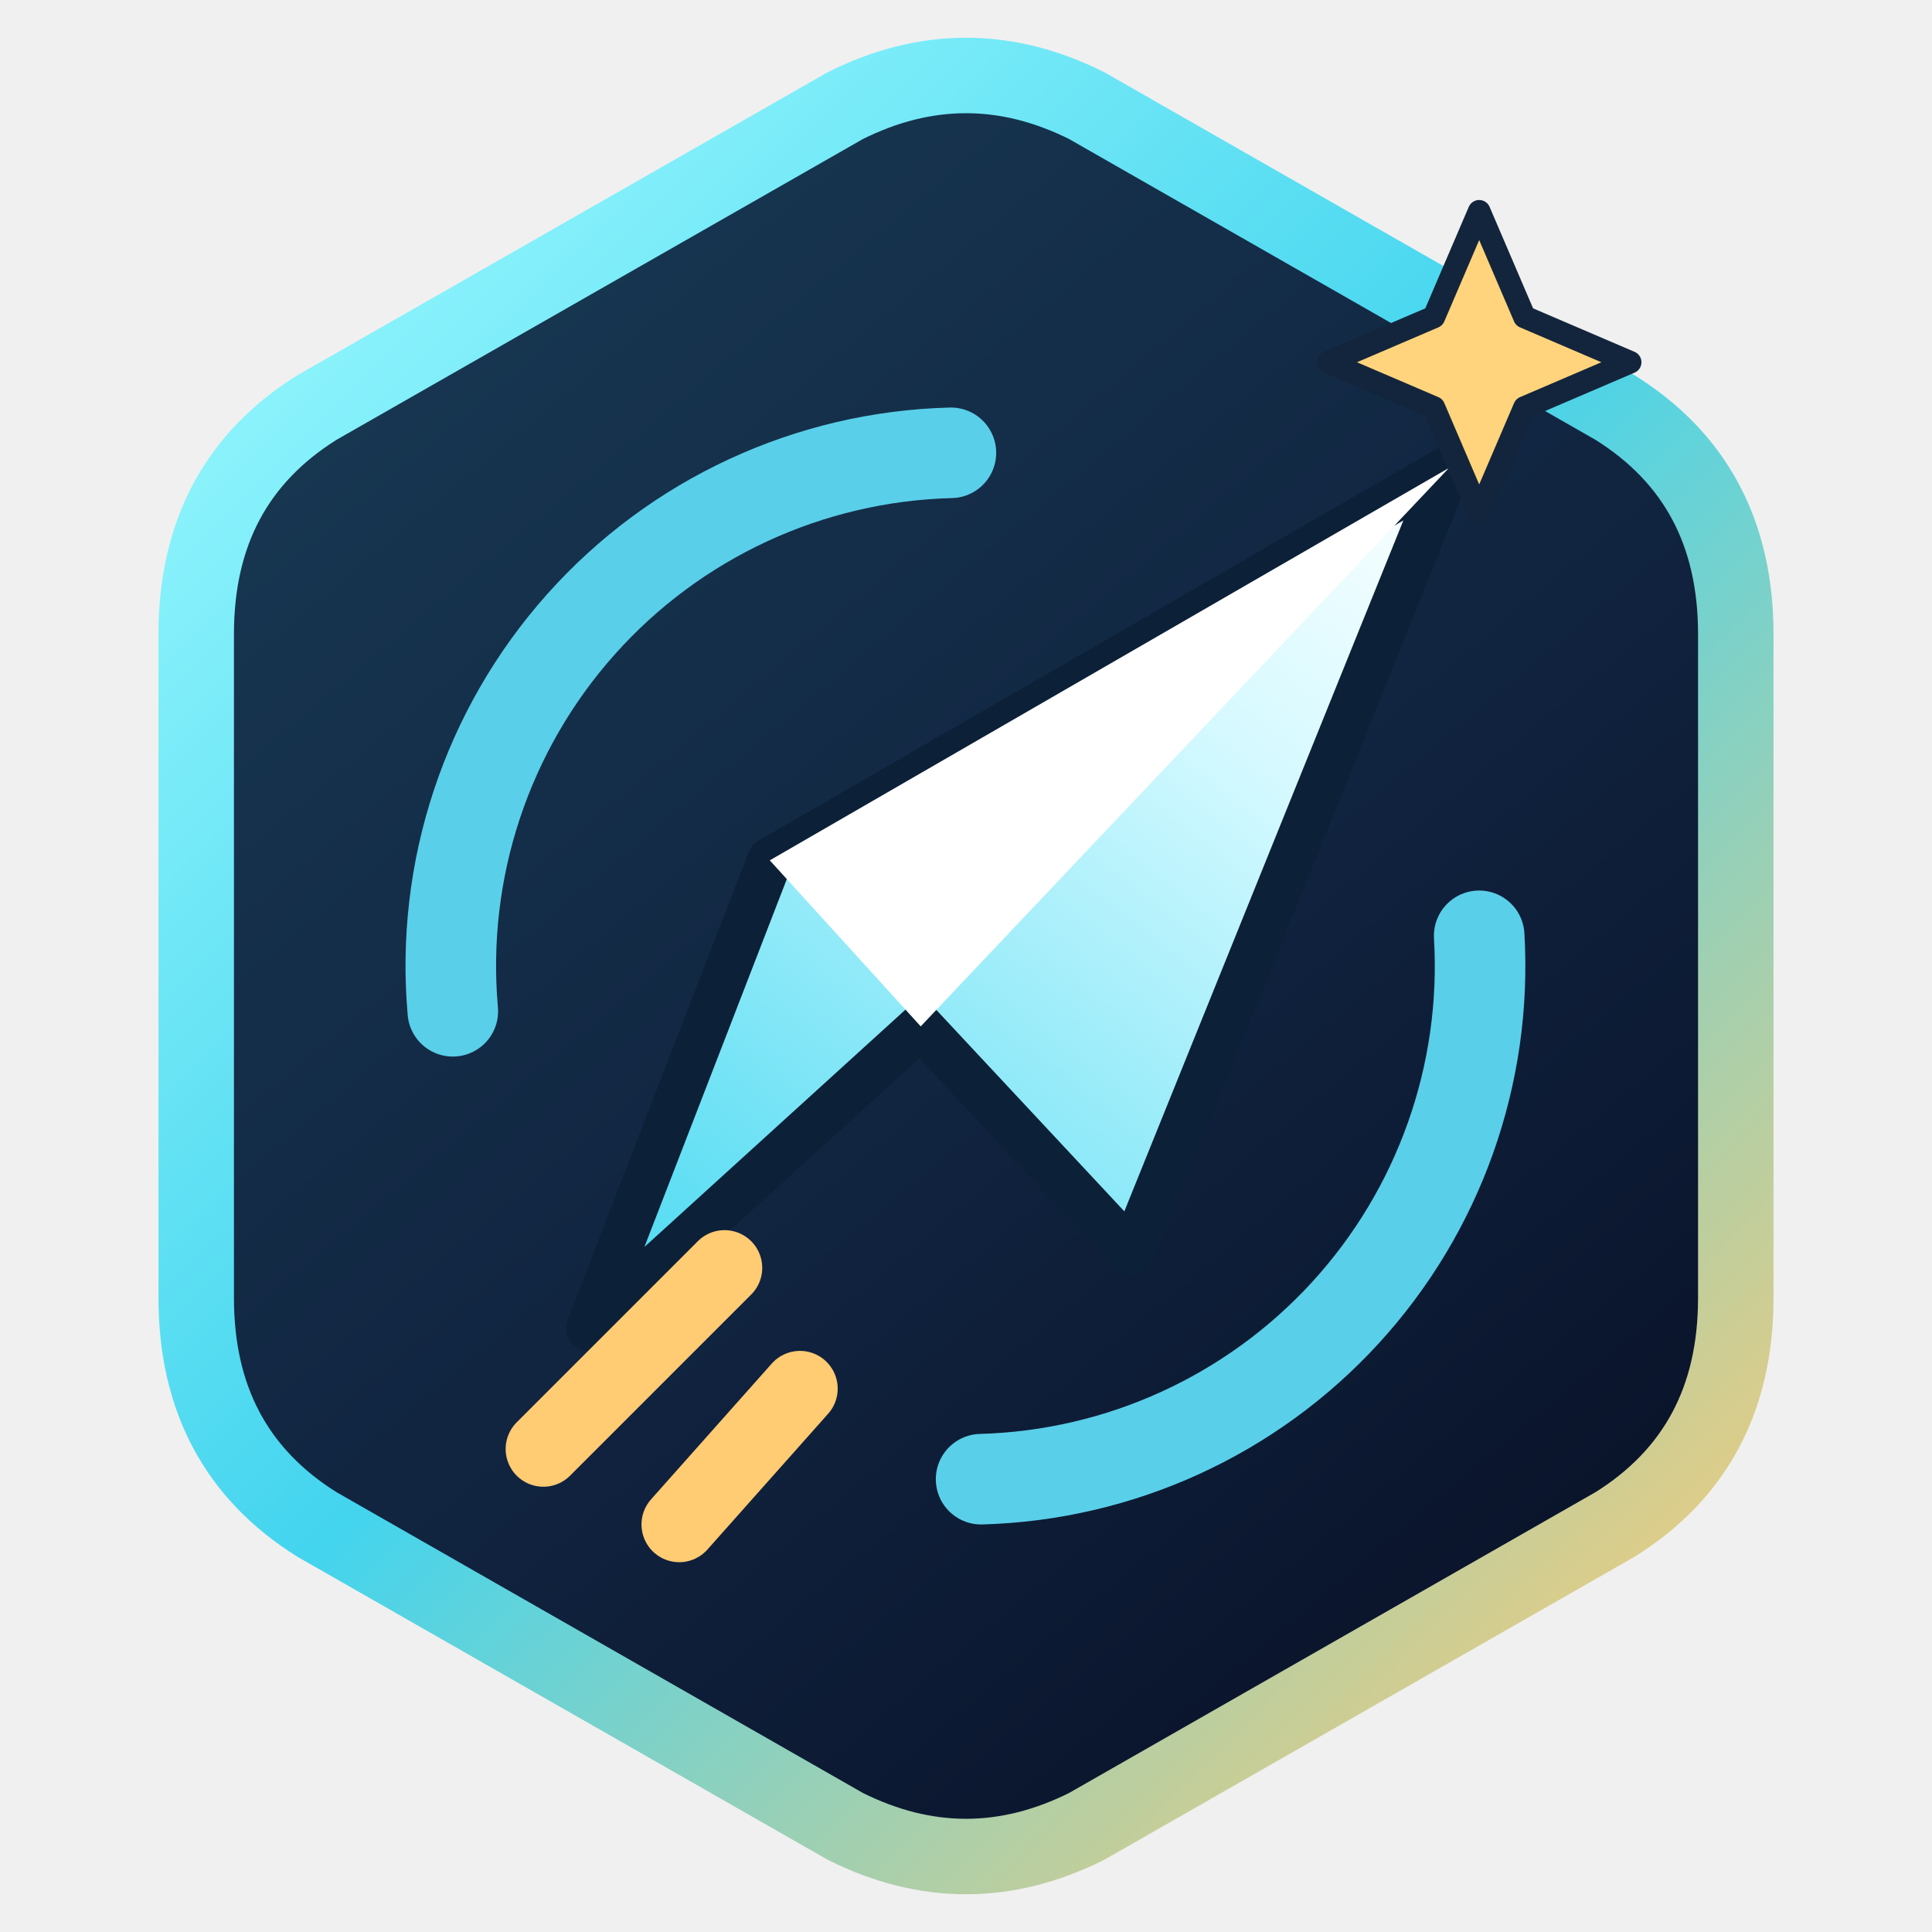
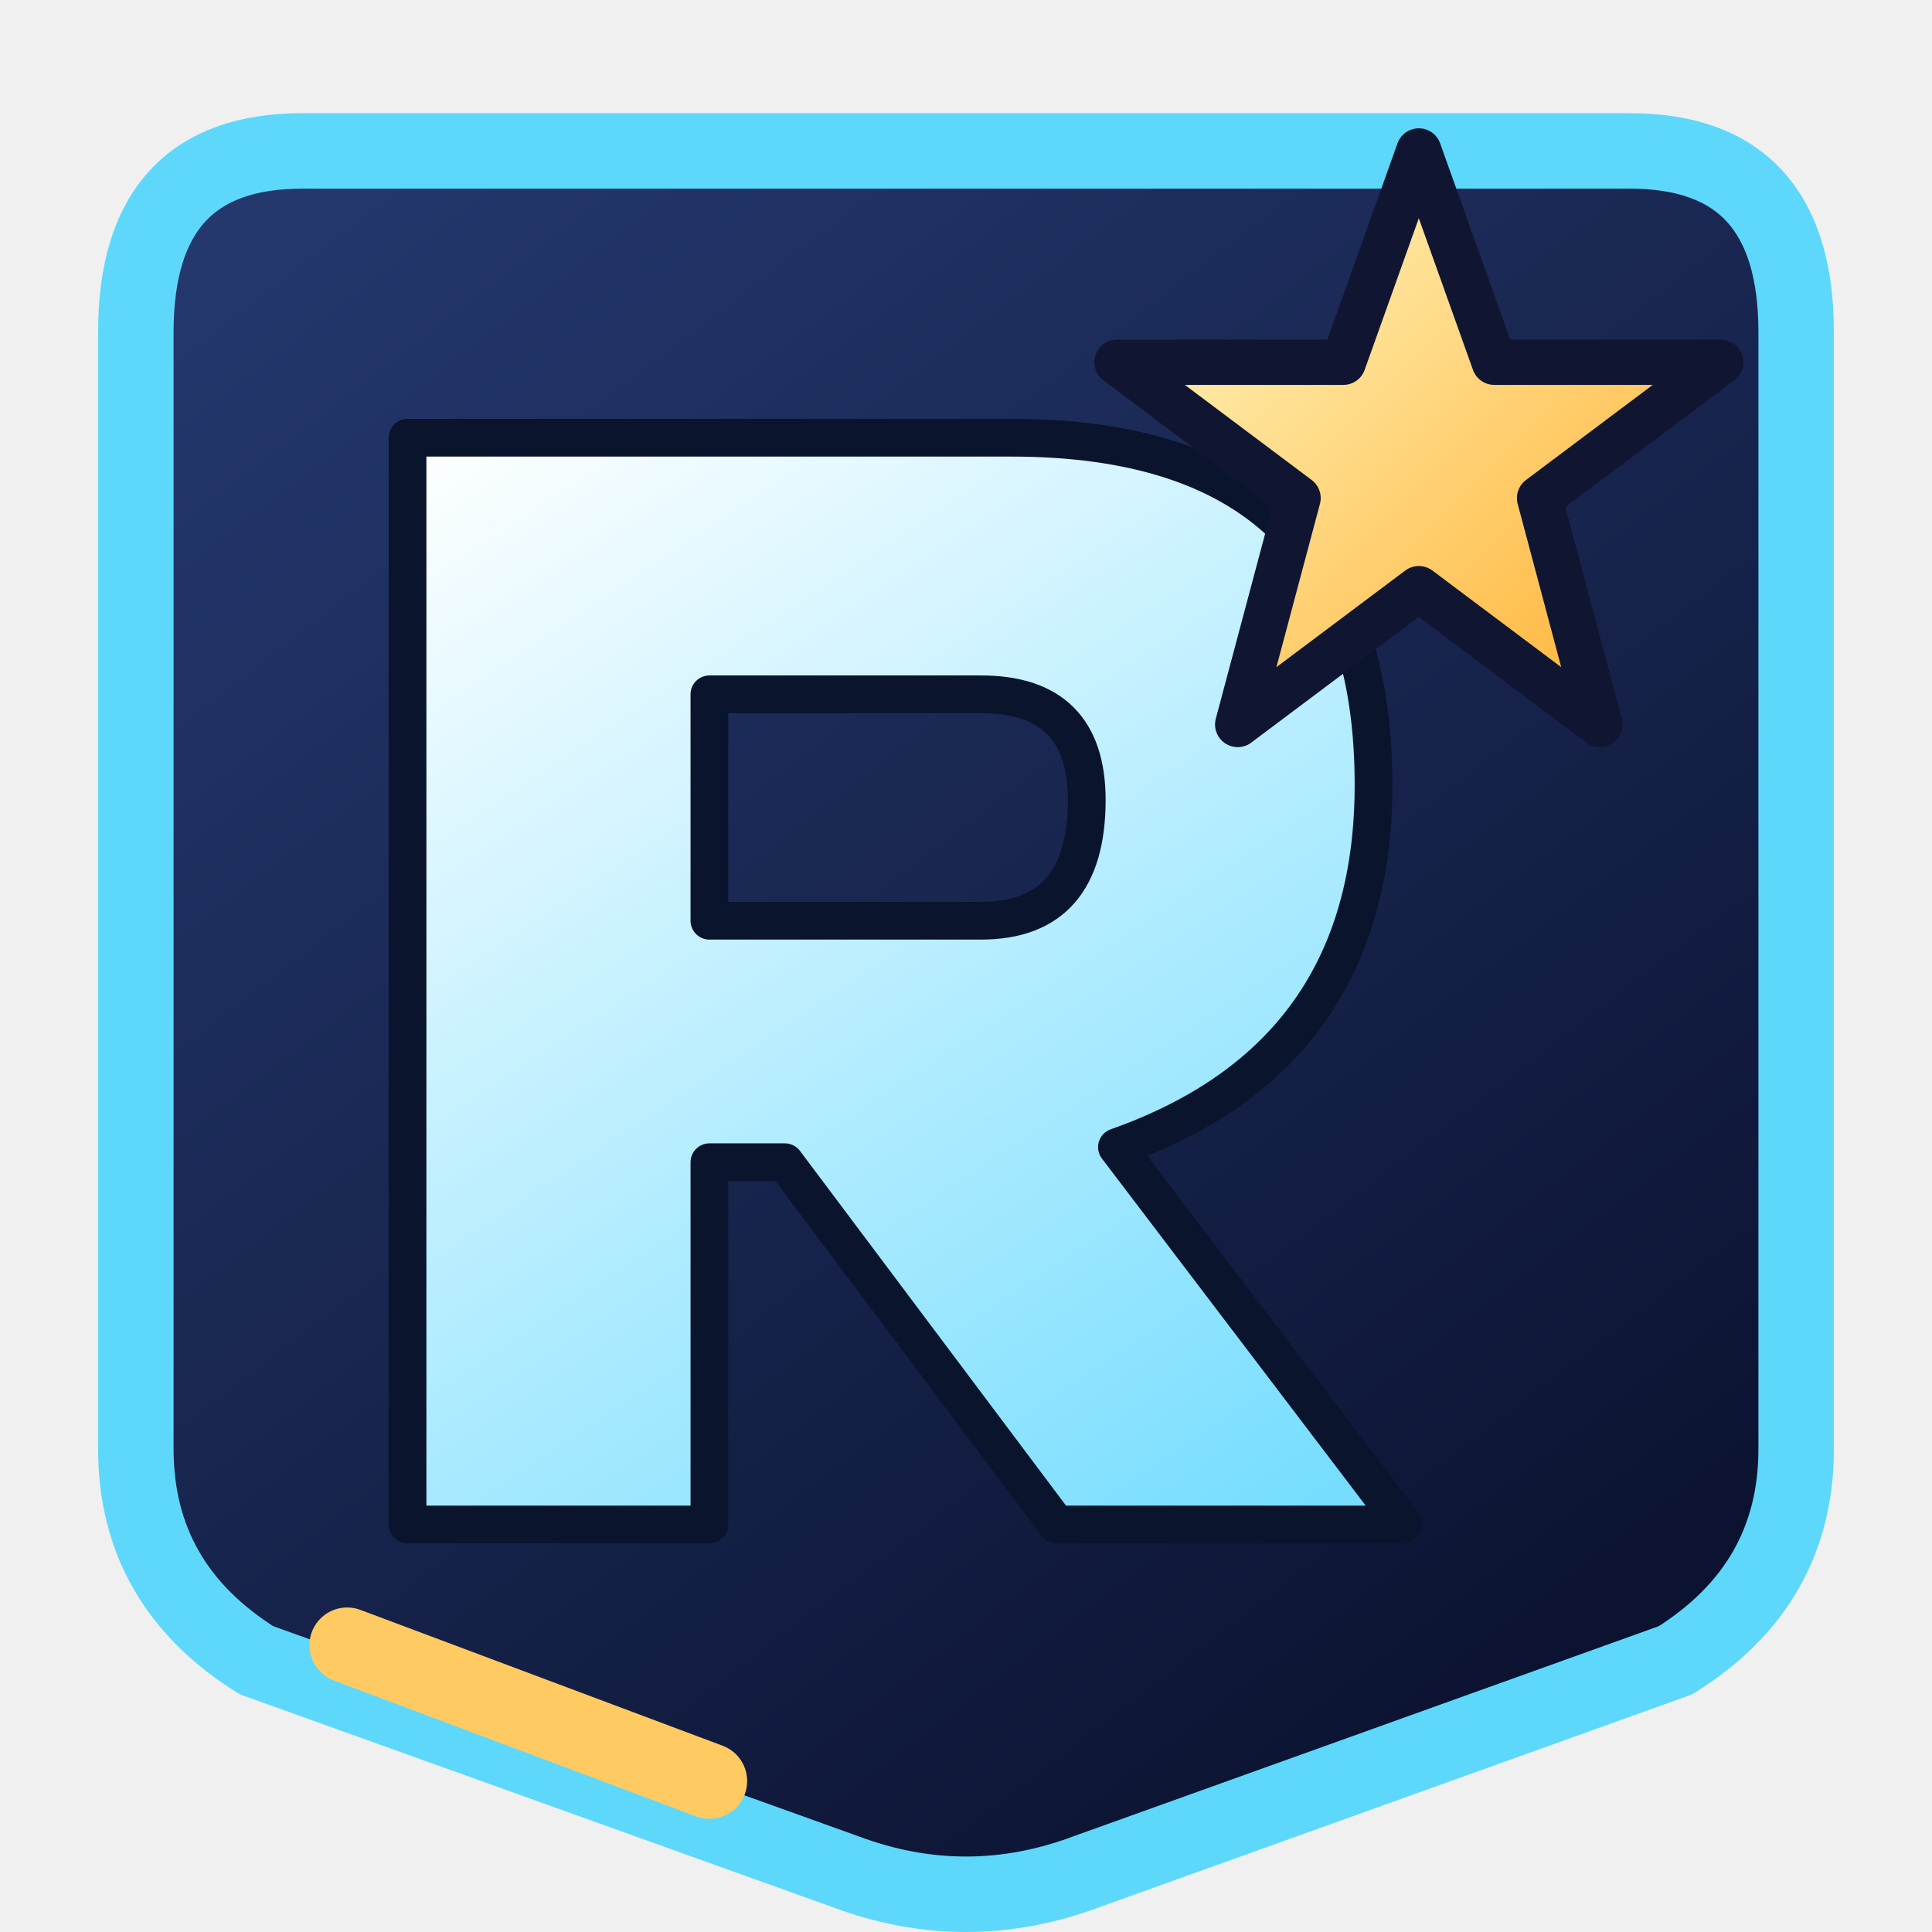
- <svg xmlns="http://www.w3.org/2000/svg" width="128" height="128" viewBox="0 0 128 128" role="img" aria-labelledby="title">
+ <svg xmlns="http://www.w3.org/2000/svg" width="128" height="128" viewBox="0 0 128 128" role="img" aria-labelledby="brand-title">
  <defs>
-     <linearGradient id="frame" x1="12" y1="12" x2="116" y2="116" gradientUnits="userSpaceOnUse">
-       <stop stop-color="#9CFAFF" />
-       <stop offset=".48" stop-color="#43D4EE" />
-       <stop offset="1" stop-color="#FFCB73" />
+     <linearGradient id="shield" x1="12" y1="4" x2="104" y2="124" gradientUnits="userSpaceOnUse">
+       <stop stop-color="#263B73" />
+       <stop offset="1" stop-color="#0A102C" />
    </linearGradient>
-     <linearGradient id="core" x1="15" y1="9" x2="108" y2="120" gradientUnits="userSpaceOnUse">
-       <stop stop-color="#193C56" />
-       <stop offset=".58" stop-color="#10223E" />
-       <stop offset="1" stop-color="#080F24" />
+     <linearGradient id="letter" x1="35" y1="24" x2="86" y2="101" gradientUnits="userSpaceOnUse">
+       <stop stop-color="#FFFFFF" />
+       <stop offset="1" stop-color="#76DDFF" />
    </linearGradient>
-     <linearGradient id="needle" x1="42" y1="92" x2="93" y2="27" gradientUnits="userSpaceOnUse">
-       <stop stop-color="#43D8F1" />
-       <stop offset=".7" stop-color="#D4F9FF" />
-       <stop offset="1" stop-color="#FFFFFF" />
+     <linearGradient id="star" x1="79" y1="12" x2="110" y2="43" gradientUnits="userSpaceOnUse">
+       <stop stop-color="#FFF6BF" />
+       <stop offset="1" stop-color="#FFB53B" />
    </linearGradient>
  </defs>
-   <path d="M56 7Q64 3 72 7L107 27Q115 32 115 42V86Q115 96 107 101L72 121Q64 125 56 121L21 101Q13 96 13 86V42Q13 32 21 27Z" fill="url(#core)" stroke="url(#frame)" stroke-width="5" />
-   <path d="M30 67A34 34 0 0 1 63 30M98 62A34 34 0 0 1 65 98" fill="none" stroke="#5ACFE9" stroke-width="6" stroke-linecap="round" />
-   <path d="M96 31L75 83 61 68 39 88 51 57Z" fill="url(#needle)" stroke="#0C2037" stroke-width="3" stroke-linejoin="round" />
-   <path d="M96 31L61 68 51 57Z" fill="#FFFFFF" />
-   <path d="M36 96L48 84M45 101L53 92" fill="none" stroke="#FFCB73" stroke-width="5" stroke-linecap="round" />
-   <path d="M98 14L101 21 108 24 101 27 98 34 95 27 88 24 95 21Z" fill="#FFD47C" stroke="#13253C" stroke-width="1.5" stroke-linejoin="round" />
+   <path d="M20 10H108Q119 10 119 22V96Q119 105 111 110L72 124Q64 127 56 124L17 110Q9 105 9 96V22Q9 10 20 10Z" fill="url(#shield)" stroke="#5ED8FA" stroke-width="5" stroke-linejoin="round" />
+   <path d="M27 29H67Q91 29 91 52Q91 70 74 76L93 101H70L52 77H47V101H27ZM47 46V61H65Q72 61 72 53Q72 46 65 46Z" fill="url(#letter)" stroke="#0A142D" stroke-width="2.5" stroke-linejoin="round" />
+   <path d="M94 10L99 24 114 24 102 33 106 48 94 39 82 48 86 33 74 24 89 24Z" fill="url(#star)" stroke="#101631" stroke-width="3" stroke-linejoin="round" />
+   <path d="M23 109L47 118" stroke="#FFCA61" stroke-width="5" stroke-linecap="round" />
</svg>
